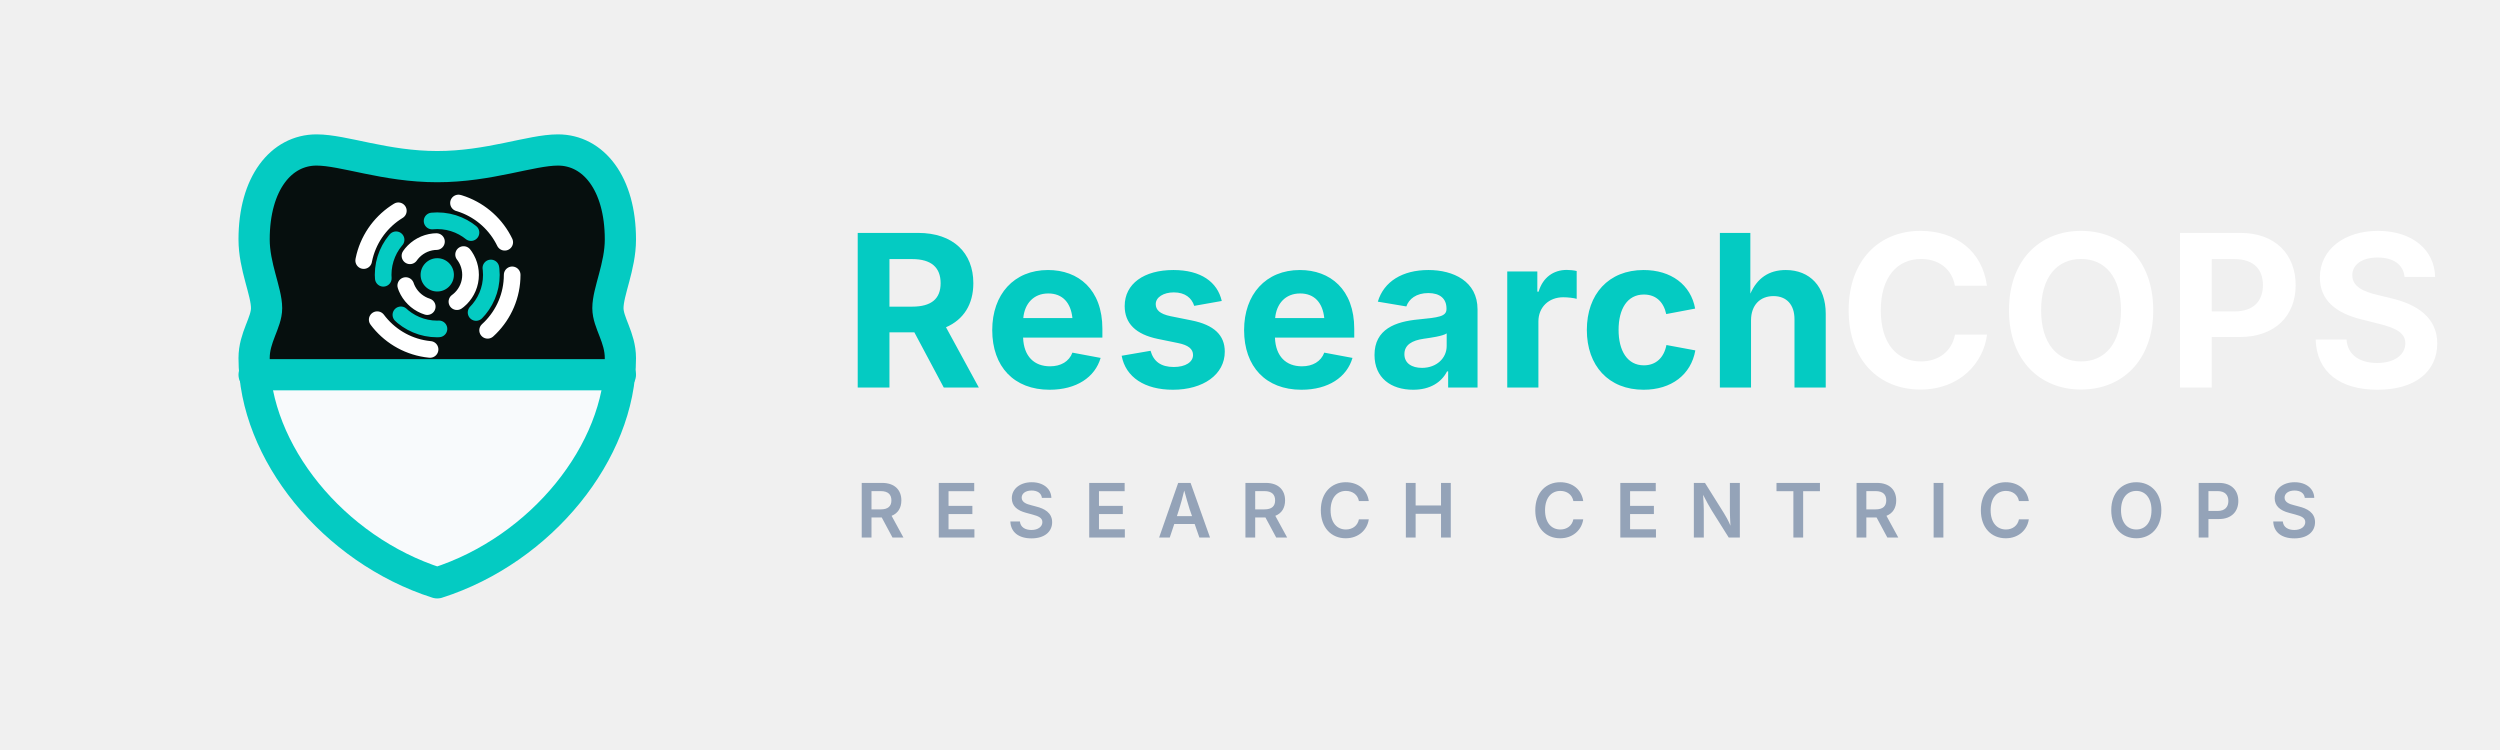
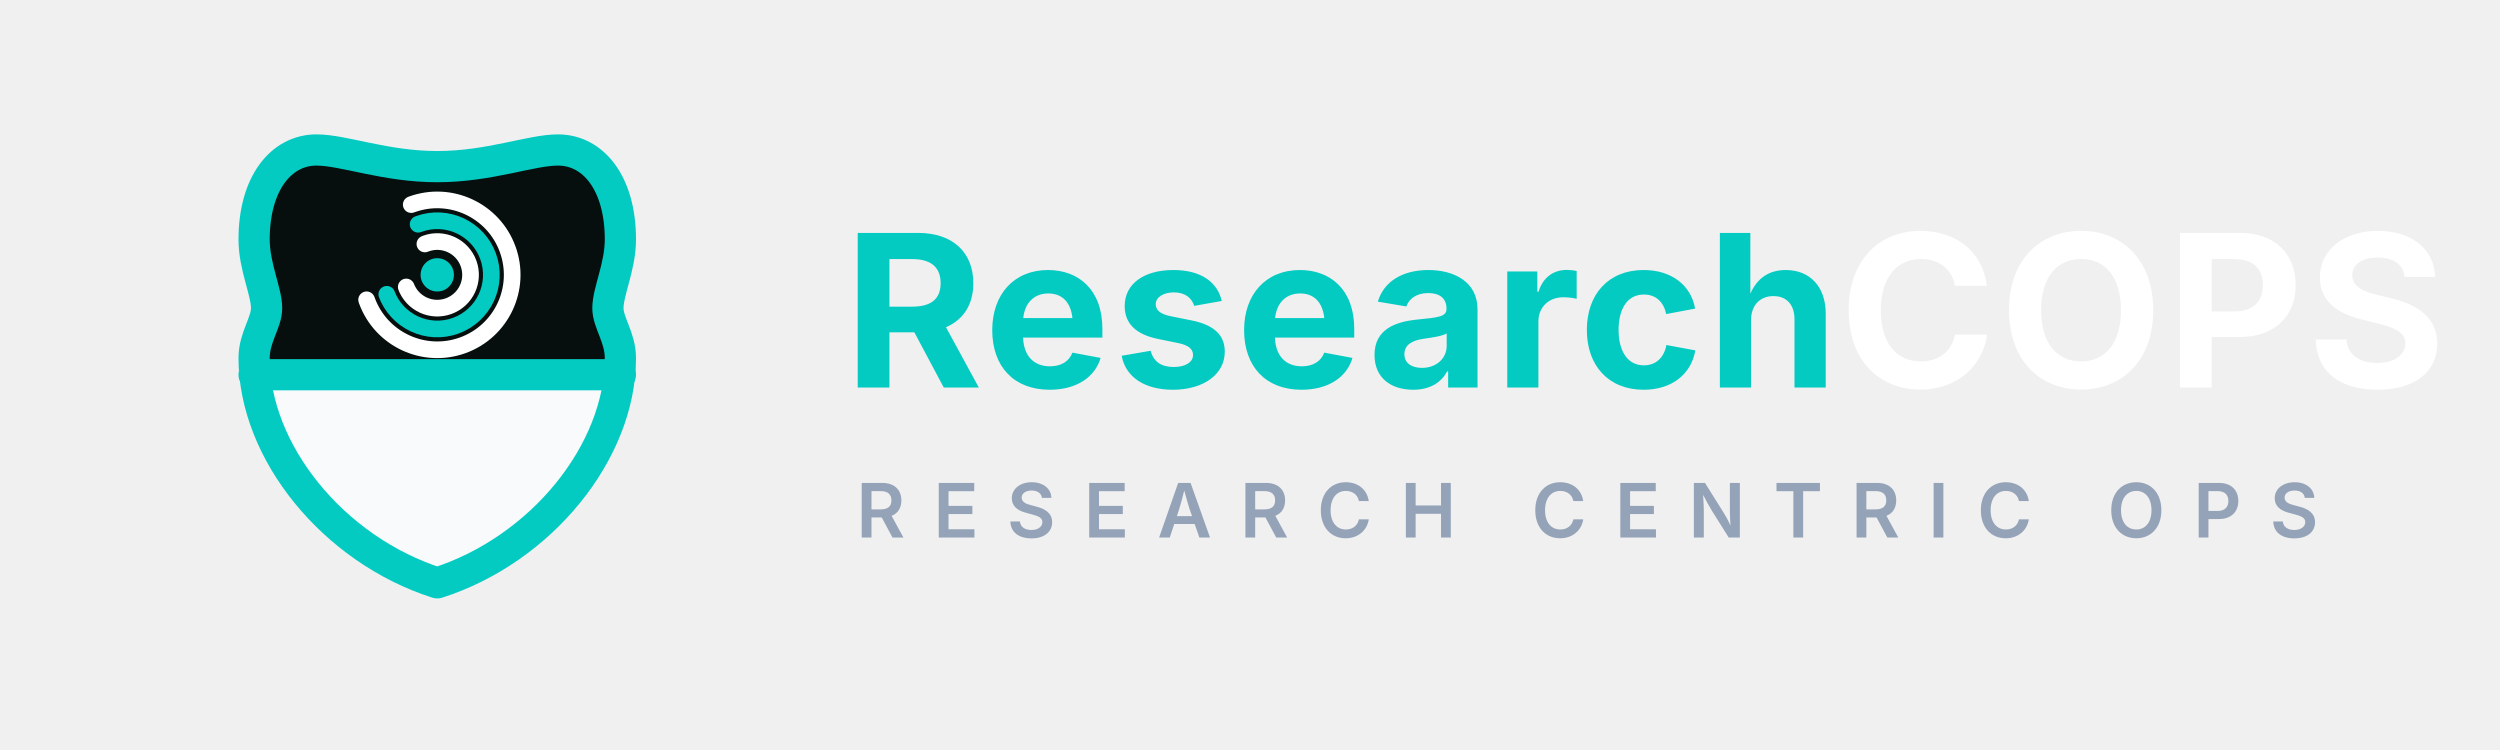
<svg xmlns="http://www.w3.org/2000/svg" width="400" height="120" viewBox="0 0 400 120" fill="none">
  <g transform="translate(30, 20) scale(3.33)">
    <path d="M12 2c-2.5 0-4.5-.8-5.8-.8-1.7 0-3 1.6-3 4.3 0 1.3.6 2.5.6 3.3 0 .7-.6 1.4-.6 2.4V12h17.6v-.8c0-1-.6-1.7-.6-2.4 0-.8.6-2 .6-3.3 0-2.7-1.3-4.3-3-4.3-1.3 0-3.3.8-5.8.8z" fill="#060f0e" />
    <path d="M3.2 12c0 4.5 3.8 9.2 8.8 10.8 5-1.6 8.8-6.3 8.8-10.8H3.2z" fill="#f8fafc" />
    <path d="M12 2c-2.5 0-4.5-.8-5.8-.8-1.7 0-3 1.6-3 4.3 0 1.3.6 2.5.6 3.3 0 .7-.6 1.4-.6 2.4 0 4.5 3.8 9.2 8.8 10.8 5-1.6 8.8-6.3 8.8-10.8 0-1-.6-1.7-.6-2.4 0-.8.6-2 .6-3.3 0-2.7-1.3-4.3-3-4.3-1.3 0-3.3.8-5.8.8z" fill="none" stroke="#04cbc2" stroke-width="1.5" stroke-linejoin="round" stroke-linecap="round" />
    <line x1="3.2" y1="12" x2="20.8" y2="12" stroke="#04cbc2" stroke-width="1.5" stroke-linecap="round" />
    <circle cx="12" cy="7.2" r="0.8" fill="#04cbc2" />
-     <circle cx="12" cy="7.2" r="1.6" stroke="#ffffff" stroke-width="0.8" fill="none" stroke-dasharray="1.5 1.5" stroke-linecap="round" />
-     <circle cx="12" cy="7.2" r="2.6" stroke="#04cbc2" stroke-width="0.8" fill="none" stroke-dasharray="2 2" stroke-linecap="round" />
-     <circle cx="12" cy="7.2" r="3.6" stroke="#ffffff" stroke-width="0.8" fill="none" stroke-dasharray="3 3" stroke-linecap="round" />
+     <g transform="rotate(-110, 12, 7.2)">
+       <circle cx="12" cy="7.2" r="1.6" stroke="#ffffff" stroke-width="0.8" fill="none" stroke-dasharray="7.5 2.5" stroke-linecap="round" />
+       <circle cx="12" cy="7.2" r="2.6" stroke="#04cbc2" stroke-width="0.8" fill="none" stroke-dasharray="12.2 4.1" stroke-linecap="round" />
+       <circle cx="12" cy="7.2" r="3.6" stroke="#ffffff" stroke-width="0.8" fill="none" stroke-dasharray="17.0 5.6" stroke-linecap="round" />
+     </g>
  </g>
  <text x="135" y="62" font-family="'Space Grotesk', 'Inter', sans-serif" font-size="34" font-weight="700" fill="#ffffff" letter-spacing="0.5">
    <tspan fill="#04cbc2">Research</tspan>COPS
  </text>
  <text x="137" y="86" font-family="'Inter', sans-serif" font-size="12" font-weight="600" fill="#94a3b8" letter-spacing="4.5">
    RESEARCH CENTRIC OPS
  </text>
</svg>
